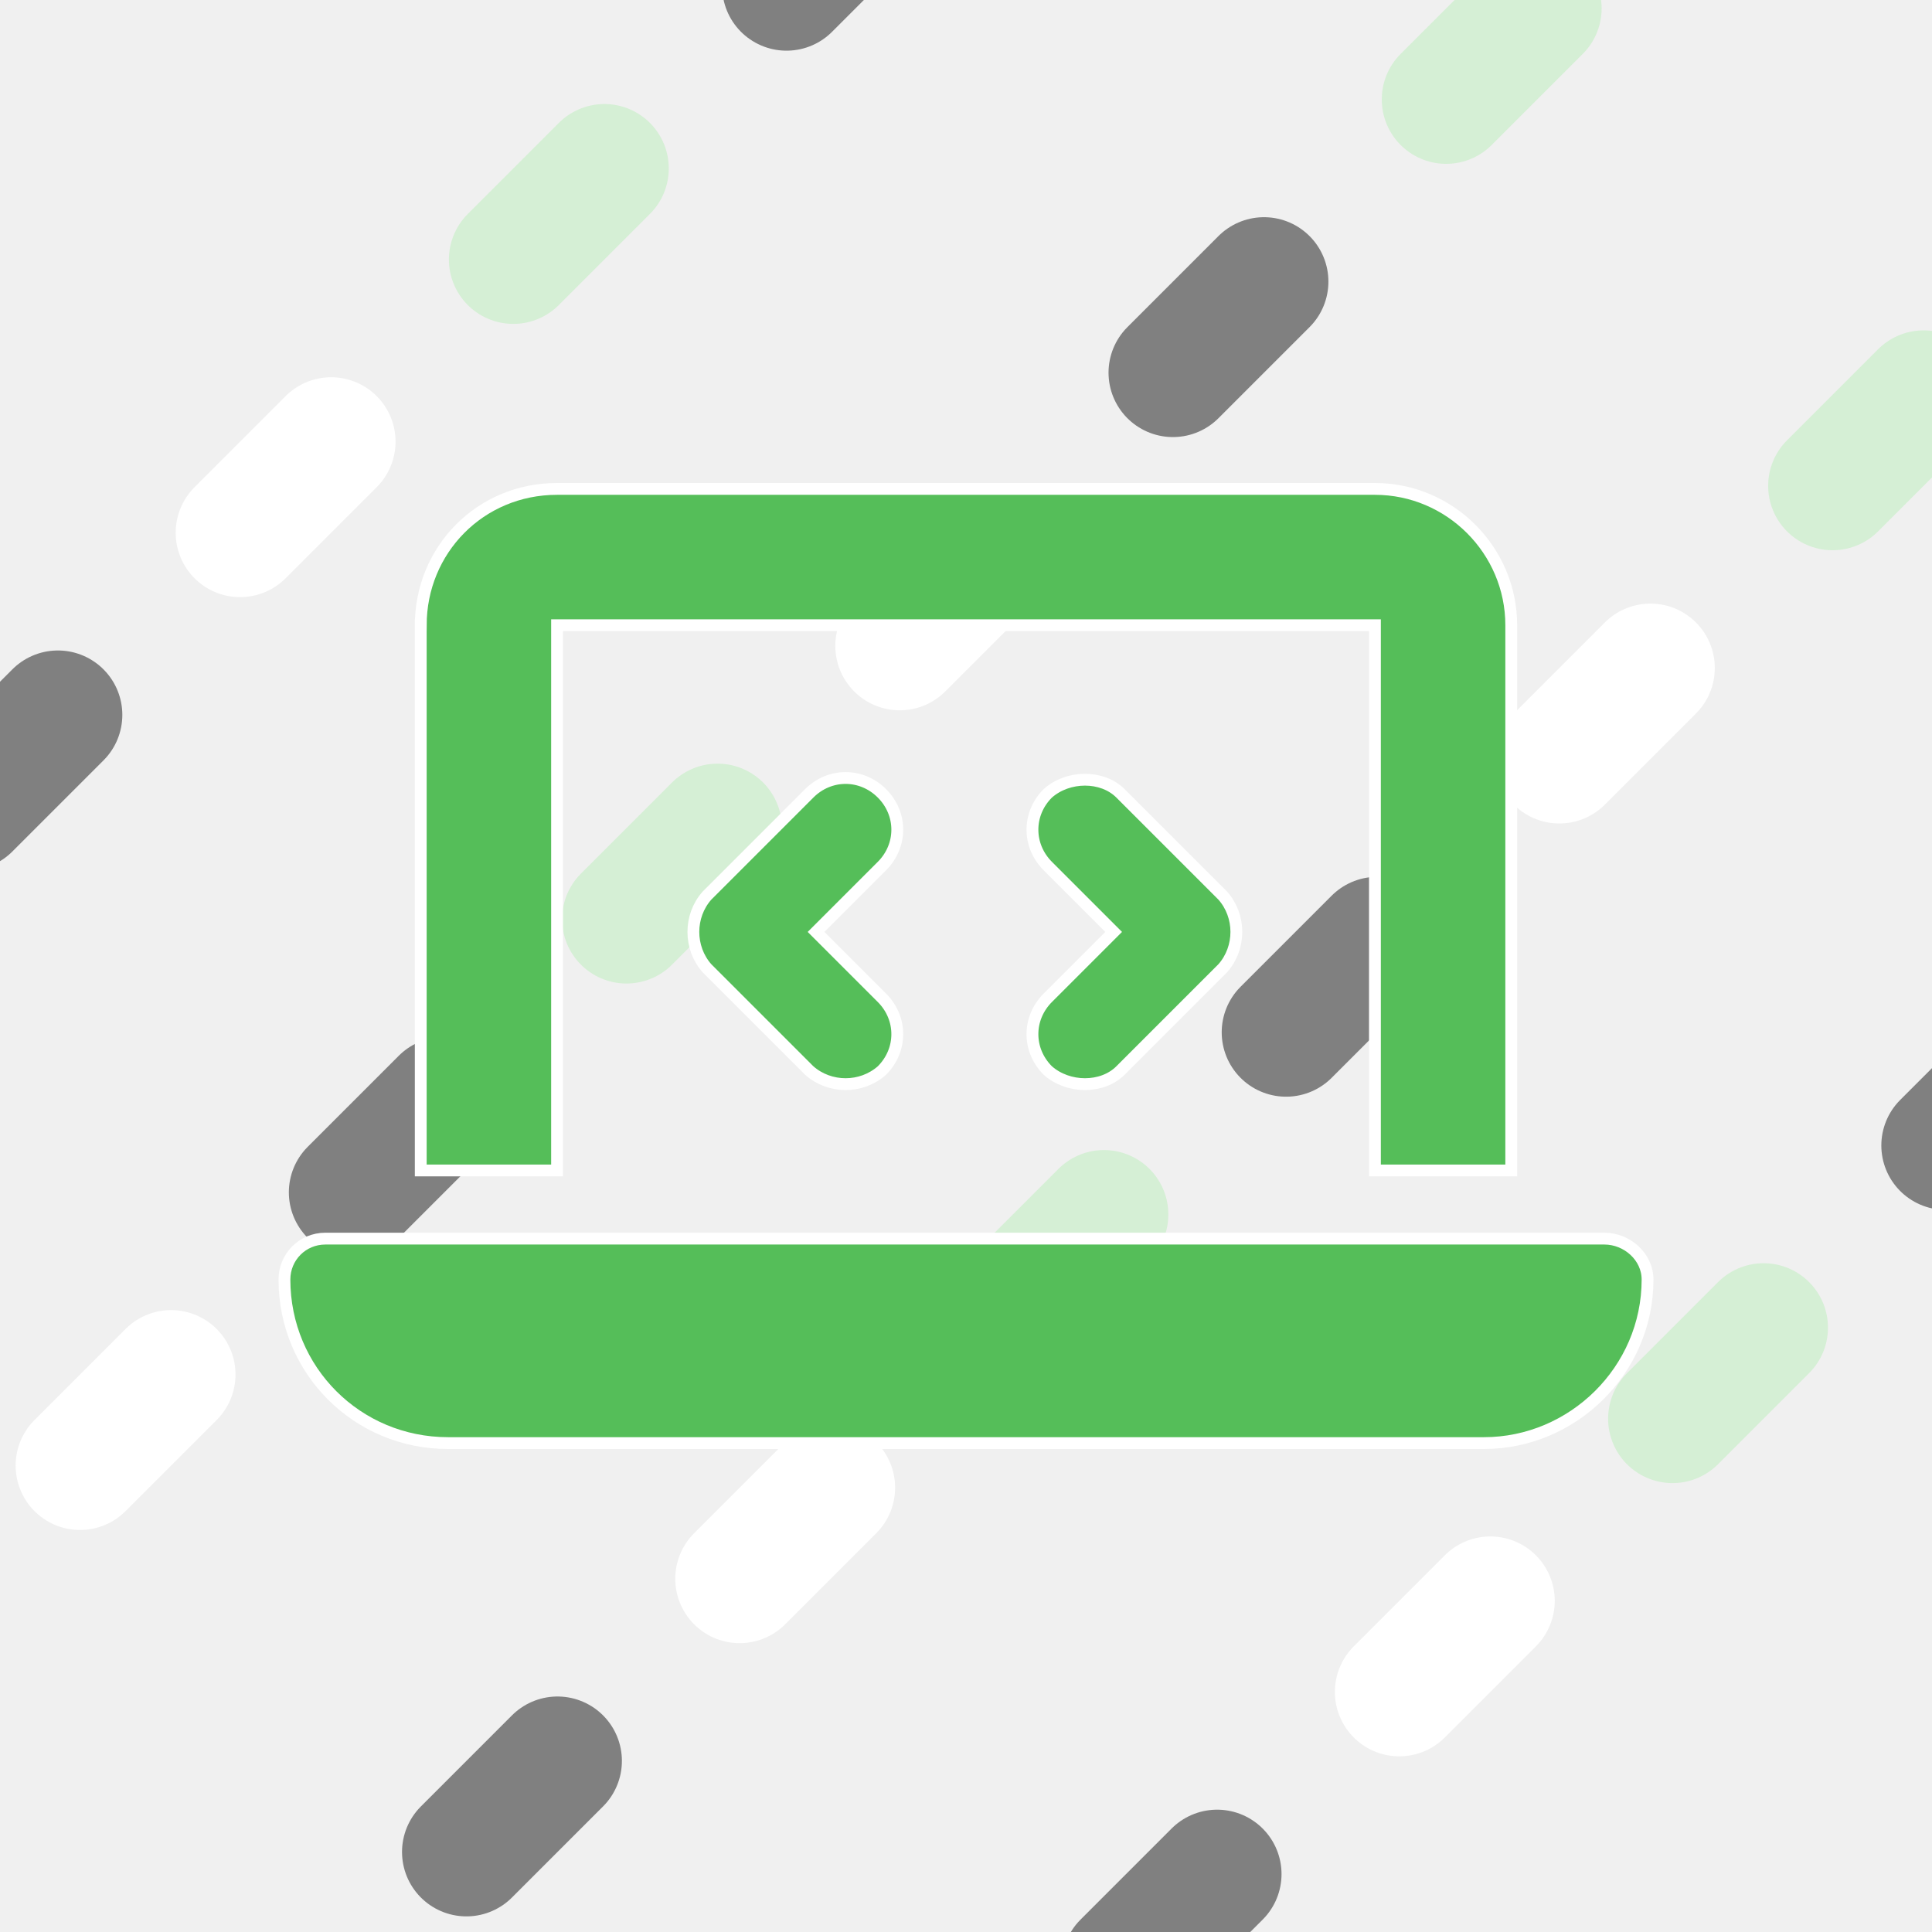
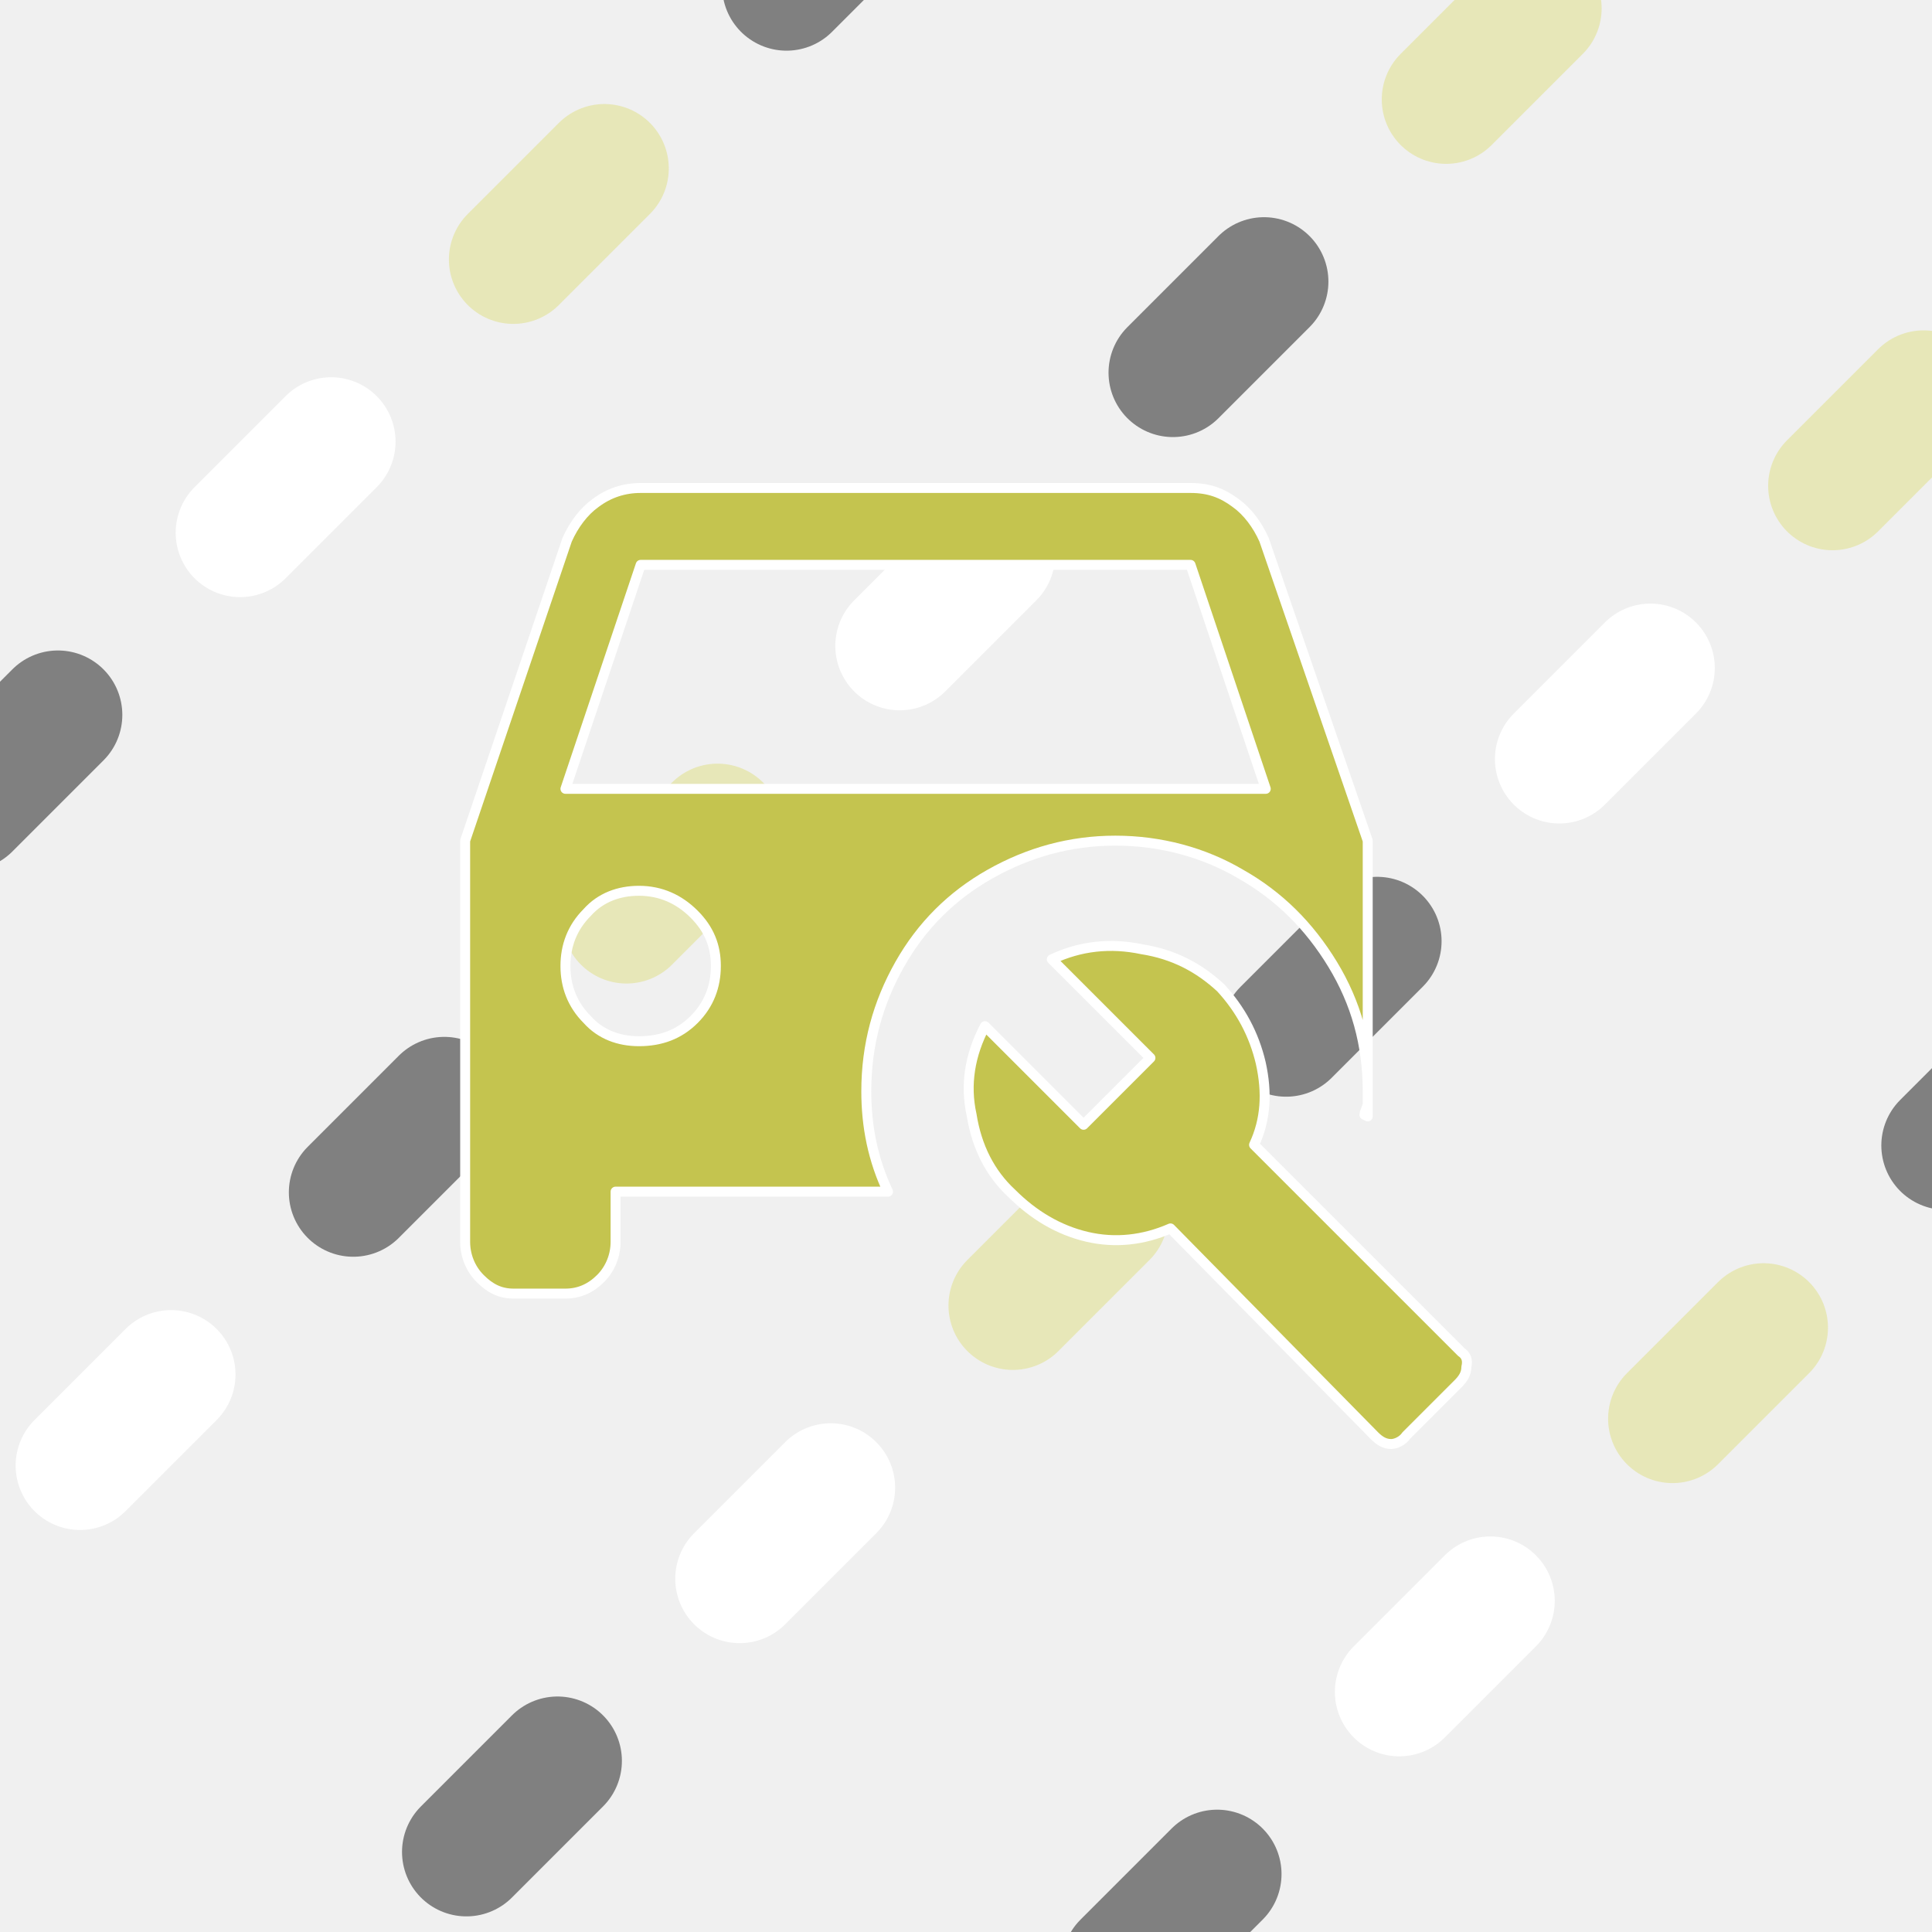
<svg xmlns="http://www.w3.org/2000/svg" width="3840" height="3840" viewBox="0 0 1016 1016" version="1.1" id="svg1" xml:space="preserve">
  <defs id="defs1" />
  <g id="layer1" style="display:inline">
-     <path style="fill:#55be59;fill-opacity:1;stroke:#d5efd5;stroke-width:67.733;stroke-linecap:round;stroke-dasharray:67.733, 541.866;stroke-dashoffset:406.4;stroke-opacity:1" d="m -304.8,711.2 1016,-1016" id="path1" />
-     <path style="display:inline;fill:#55be59;fill-opacity:1;stroke:#d5efd5;stroke-width:67.733;stroke-linecap:round;stroke-dasharray:67.733,541.867;stroke-dashoffset:0;stroke-opacity:1" d="M -101.6,914.4 914.4,-101.6" id="path1-0" />
-     <path style="display:inline;fill:#55be59;fill-opacity:1;stroke:#d5efd5;stroke-width:67.733;stroke-linecap:round;stroke-dasharray:67.733, 541.867;stroke-dashoffset:0;stroke-opacity:1" d="M 101.6,1117.6 1117.6,101.6" id="path1-0-3" />
-     <path style="display:inline;fill:#55be59;fill-opacity:1;stroke:#d5efd5;stroke-width:67.733;stroke-linecap:round;stroke-dasharray:67.733, 541.866;stroke-dashoffset:406.4;stroke-opacity:1" d="M 304.8,1320.8 1320.8,304.8" id="path1-0-3-8" />
+     <path style="fill:#55be59;fill-opacity:1;stroke:#e7e7b8;stroke-width:67.733;stroke-linecap:round;stroke-dasharray:67.733, 541.866;stroke-dashoffset:406.4;stroke-opacity:1" d="m -304.8,711.2 1016,-1016" id="path1" />
+     <path style="display:inline;fill:#55be59;fill-opacity:1;stroke:#e7e7b8;stroke-width:67.733;stroke-linecap:round;stroke-dasharray:67.733, 541.867;stroke-dashoffset:0;stroke-opacity:1" d="M -101.6,914.4 914.4,-101.6" id="path1-0" />
+     <path style="display:inline;fill:#55be59;fill-opacity:1;stroke:#e7e7b8;stroke-width:67.733;stroke-linecap:round;stroke-dasharray:67.733, 541.867;stroke-dashoffset:0;stroke-opacity:1" d="M 101.6,1117.6 1117.6,101.6" id="path1-0-3" />
+     <path style="display:inline;fill:#55be59;fill-opacity:1;stroke:#e7e7b8;stroke-width:67.733;stroke-linecap:round;stroke-dasharray:67.733, 541.866;stroke-dashoffset:406.4;stroke-opacity:1" d="M 304.8,1320.8 1320.8,304.8" id="path1-0-3-8" />
  </g>
  <g id="layer5" style="display:inline">
    <path style="display:inline;fill:#55be59;fill-opacity:1;stroke:#808080;stroke-width:67.733;stroke-linecap:round;stroke-dasharray:67.733, 541.866;stroke-dashoffset:203.2;stroke-opacity:1" d="M -304.8,711.2 711.2,-304.8" id="path1-2" />
    <path style="display:inline;fill:#55be59;fill-opacity:1;stroke:#808080;stroke-width:67.733;stroke-opacity:1;stroke-linecap:round;stroke-dasharray:67.733,541.867;stroke-dashoffset:203.2" d="M -101.6,914.4 914.4,-101.6" id="path1-0-4" />
    <path style="display:inline;fill:#55be59;fill-opacity:1;stroke:#808080;stroke-width:67.733;stroke-linecap:round;stroke-dasharray:67.733, 541.866;stroke-dashoffset:406.4;stroke-opacity:1" d="M 101.6,1117.6 1117.6,101.6" id="path1-0-3-5" />
    <path style="display:inline;fill:#55be59;fill-opacity:1;stroke:#808080;stroke-width:67.733;stroke-linecap:round;stroke-dasharray:67.733, 541.866;stroke-dashoffset:203.2;stroke-opacity:1" d="M 304.8,1320.8 1320.8,304.8" id="path1-0-3-8-8" />
  </g>
  <g id="layer6" style="stroke-dasharray:1,5;stroke-dashoffset:0">
    <path style="display:inline;fill:#55be59;fill-opacity:1;stroke:#ffffff;stroke-width:67.733;stroke-linecap:round;stroke-dasharray:67.733, 541.866;stroke-dashoffset:0" d="M -304.8,711.2 711.2,-304.8" id="path1-25" />
    <path style="display:inline;fill:#55be59;fill-opacity:1;stroke:#ffffff;stroke-width:67.733;stroke-dasharray:67.733,541.867;stroke-linecap:round;stroke-dashoffset:406.4" d="M -101.6,914.4 914.4,-101.6" id="path1-0-42" />
    <path style="display:inline;fill:#55be59;fill-opacity:1;stroke:#ffffff;stroke-width:67.733;stroke-linecap:round;stroke-dasharray:67.733, 541.866;stroke-dashoffset:203.2" d="M 101.6,1117.6 1117.6,101.6" id="path1-0-3-7" />
    <path style="display:inline;fill:#55be59;fill-opacity:1;stroke:#ffffff;stroke-width:67.733;stroke-linecap:round;stroke-dasharray:67.733, 541.866;stroke-dashoffset:0" d="M 304.8,1320.8 1320.8,304.8" id="path1-0-3-8-5" />
  </g>
  <g id="layer3" style="display:inline">
-     <path style="font-weight:bold;font-size:1259.08px;font-family:'Hasklug Nerd Font Mono';-inkscape-font-specification:'Hasklug Nerd Font Mono Bold';fill:#55be59;stroke:#ffffff;stroke-width:6.216" d="m 221.266,328.791 v 286.734 h 71.683 V 328.791 h 430.101 v 286.734 h 71.683 V 328.791 c 0,-39.426 -32.258,-71.683 -71.683,-71.683 H 292.95 c -40.621,0 -71.683,32.258 -71.683,71.683 z M 149.583,672.872 c 0,47.789 38.231,86.02 86.02,86.02 h 544.794 c 46.594,0 86.02,-38.231 86.02,-86.02 0,-11.947 -10.753,-21.505 -22.7,-21.505 H 171.088 c -11.947,0 -21.505,9.558 -21.505,21.505 z M 463.795,455.432 c 10.753,-10.753 10.753,-27.479 0,-38.231 -10.753,-10.753 -27.479,-10.753 -38.231,0 l -53.763,53.763 c -9.558,10.753 -9.558,27.479 0,38.231 l 53.763,53.763 c 10.753,9.558 27.479,9.558 38.231,0 10.753,-10.753 10.753,-27.479 0,-38.231 l -34.647,-34.647 z m 125.446,-38.231 v 0 c -9.558,-9.558 -27.479,-9.558 -38.231,0 -10.753,10.753 -10.753,27.479 0,38.231 l 34.647,34.647 -34.647,34.647 c -10.753,10.753 -10.753,27.479 0,38.231 10.753,9.558 28.673,9.558 38.231,0 l 53.763,-53.763 c 9.558,-10.753 9.558,-27.479 0,-38.231 z" id="text1" aria-label="" />
+     <path d="m 717.496,586.227 1.758,0.879 c 0,-9.669 0,-14.063 0,-13.184 v 7.032 c -0.879,2.637 -1.758,4.395 -1.758,5.274 z M 455.567,573.922 c 0,-24.611 6.153,-46.585 17.579,-66.801 11.426,-20.216 27.248,-36.037 47.464,-47.464 20.216,-11.426 42.19,-17.579 65.922,-17.579 23.732,0 46.585,6.153 65.922,17.579 20.216,11.426 36.037,27.248 48.343,47.464 12.305,20.216 18.458,42.19 18.458,66.801 V 442.078 l -54.495,-158.212 c -3.516,-7.911 -8.79,-14.942 -14.942,-19.337 -7.032,-5.274 -14.063,-7.911 -23.732,-7.911 H 336.908 c -8.79,0 -16.7,2.637 -23.732,7.911 -6.153,4.395 -11.426,11.426 -14.942,19.337 l -53.616,158.212 v 210.949 c 0,7.032 2.637,14.063 7.911,19.337 5.274,5.274 10.547,7.911 17.579,7.911 h 27.248 c 7.032,0 13.184,-2.637 18.458,-7.911 5.274,-5.274 7.911,-12.305 7.911,-19.337 V 626.659 H 466.993 C 459.083,609.959 455.567,592.38 455.567,573.922 Z M 376.461,508 c 0,10.547 -3.516,20.216 -11.426,28.127 -7.911,7.911 -17.579,11.426 -29.006,11.426 -10.547,0 -20.216,-3.516 -27.248,-11.426 -7.911,-7.911 -11.426,-17.579 -11.426,-28.127 0,-10.547 3.516,-20.216 11.426,-28.127 7.032,-7.911 16.7,-11.426 27.248,-11.426 11.426,0 21.095,4.395 29.006,12.305 7.911,7.911 11.426,16.7 11.426,27.248 z m 289.177,-93.169 h -368.283 l 39.553,-117.78 h 289.177 z m 102.838,296.208 c 2.637,1.758 3.516,4.395 2.637,7.911 0,3.516 -1.758,6.153 -4.395,8.79 l -27.248,27.248 c -1.758,2.637 -5.274,4.395 -7.911,4.395 -3.516,0 -6.153,-1.758 -8.79,-4.395 L 615.537,645.996 c -14.063,6.153 -29.006,7.911 -43.948,4.395 -14.942,-3.516 -28.127,-11.426 -39.553,-22.853 -11.426,-10.547 -18.458,-24.611 -21.095,-41.311 -3.516,-15.821 -0.879,-31.642 7.032,-46.585 l 51.858,51.858 35.158,-35.158 -51.858,-51.858 c 14.942,-7.032 30.763,-8.79 47.464,-5.274 16.7,2.637 29.885,9.669 41.311,20.216 10.547,11.426 17.579,24.611 21.095,39.553 3.516,15.821 2.637,29.884 -3.516,43.069 z" id="text3" style="font-size:1270px;font-family:'Hasklug Nerd Font Mono';-inkscape-font-specification:'Hasklug Nerd Font Mono';fill:#c4c44f;fill-opacity:1;stroke:#ffffff;stroke-width:5.237;stroke-linecap:round;stroke-linejoin:round;stroke-dasharray:none;stroke-dashoffset:653.143;stroke-opacity:1" aria-label="󱠔" />
  </g>
</svg>
